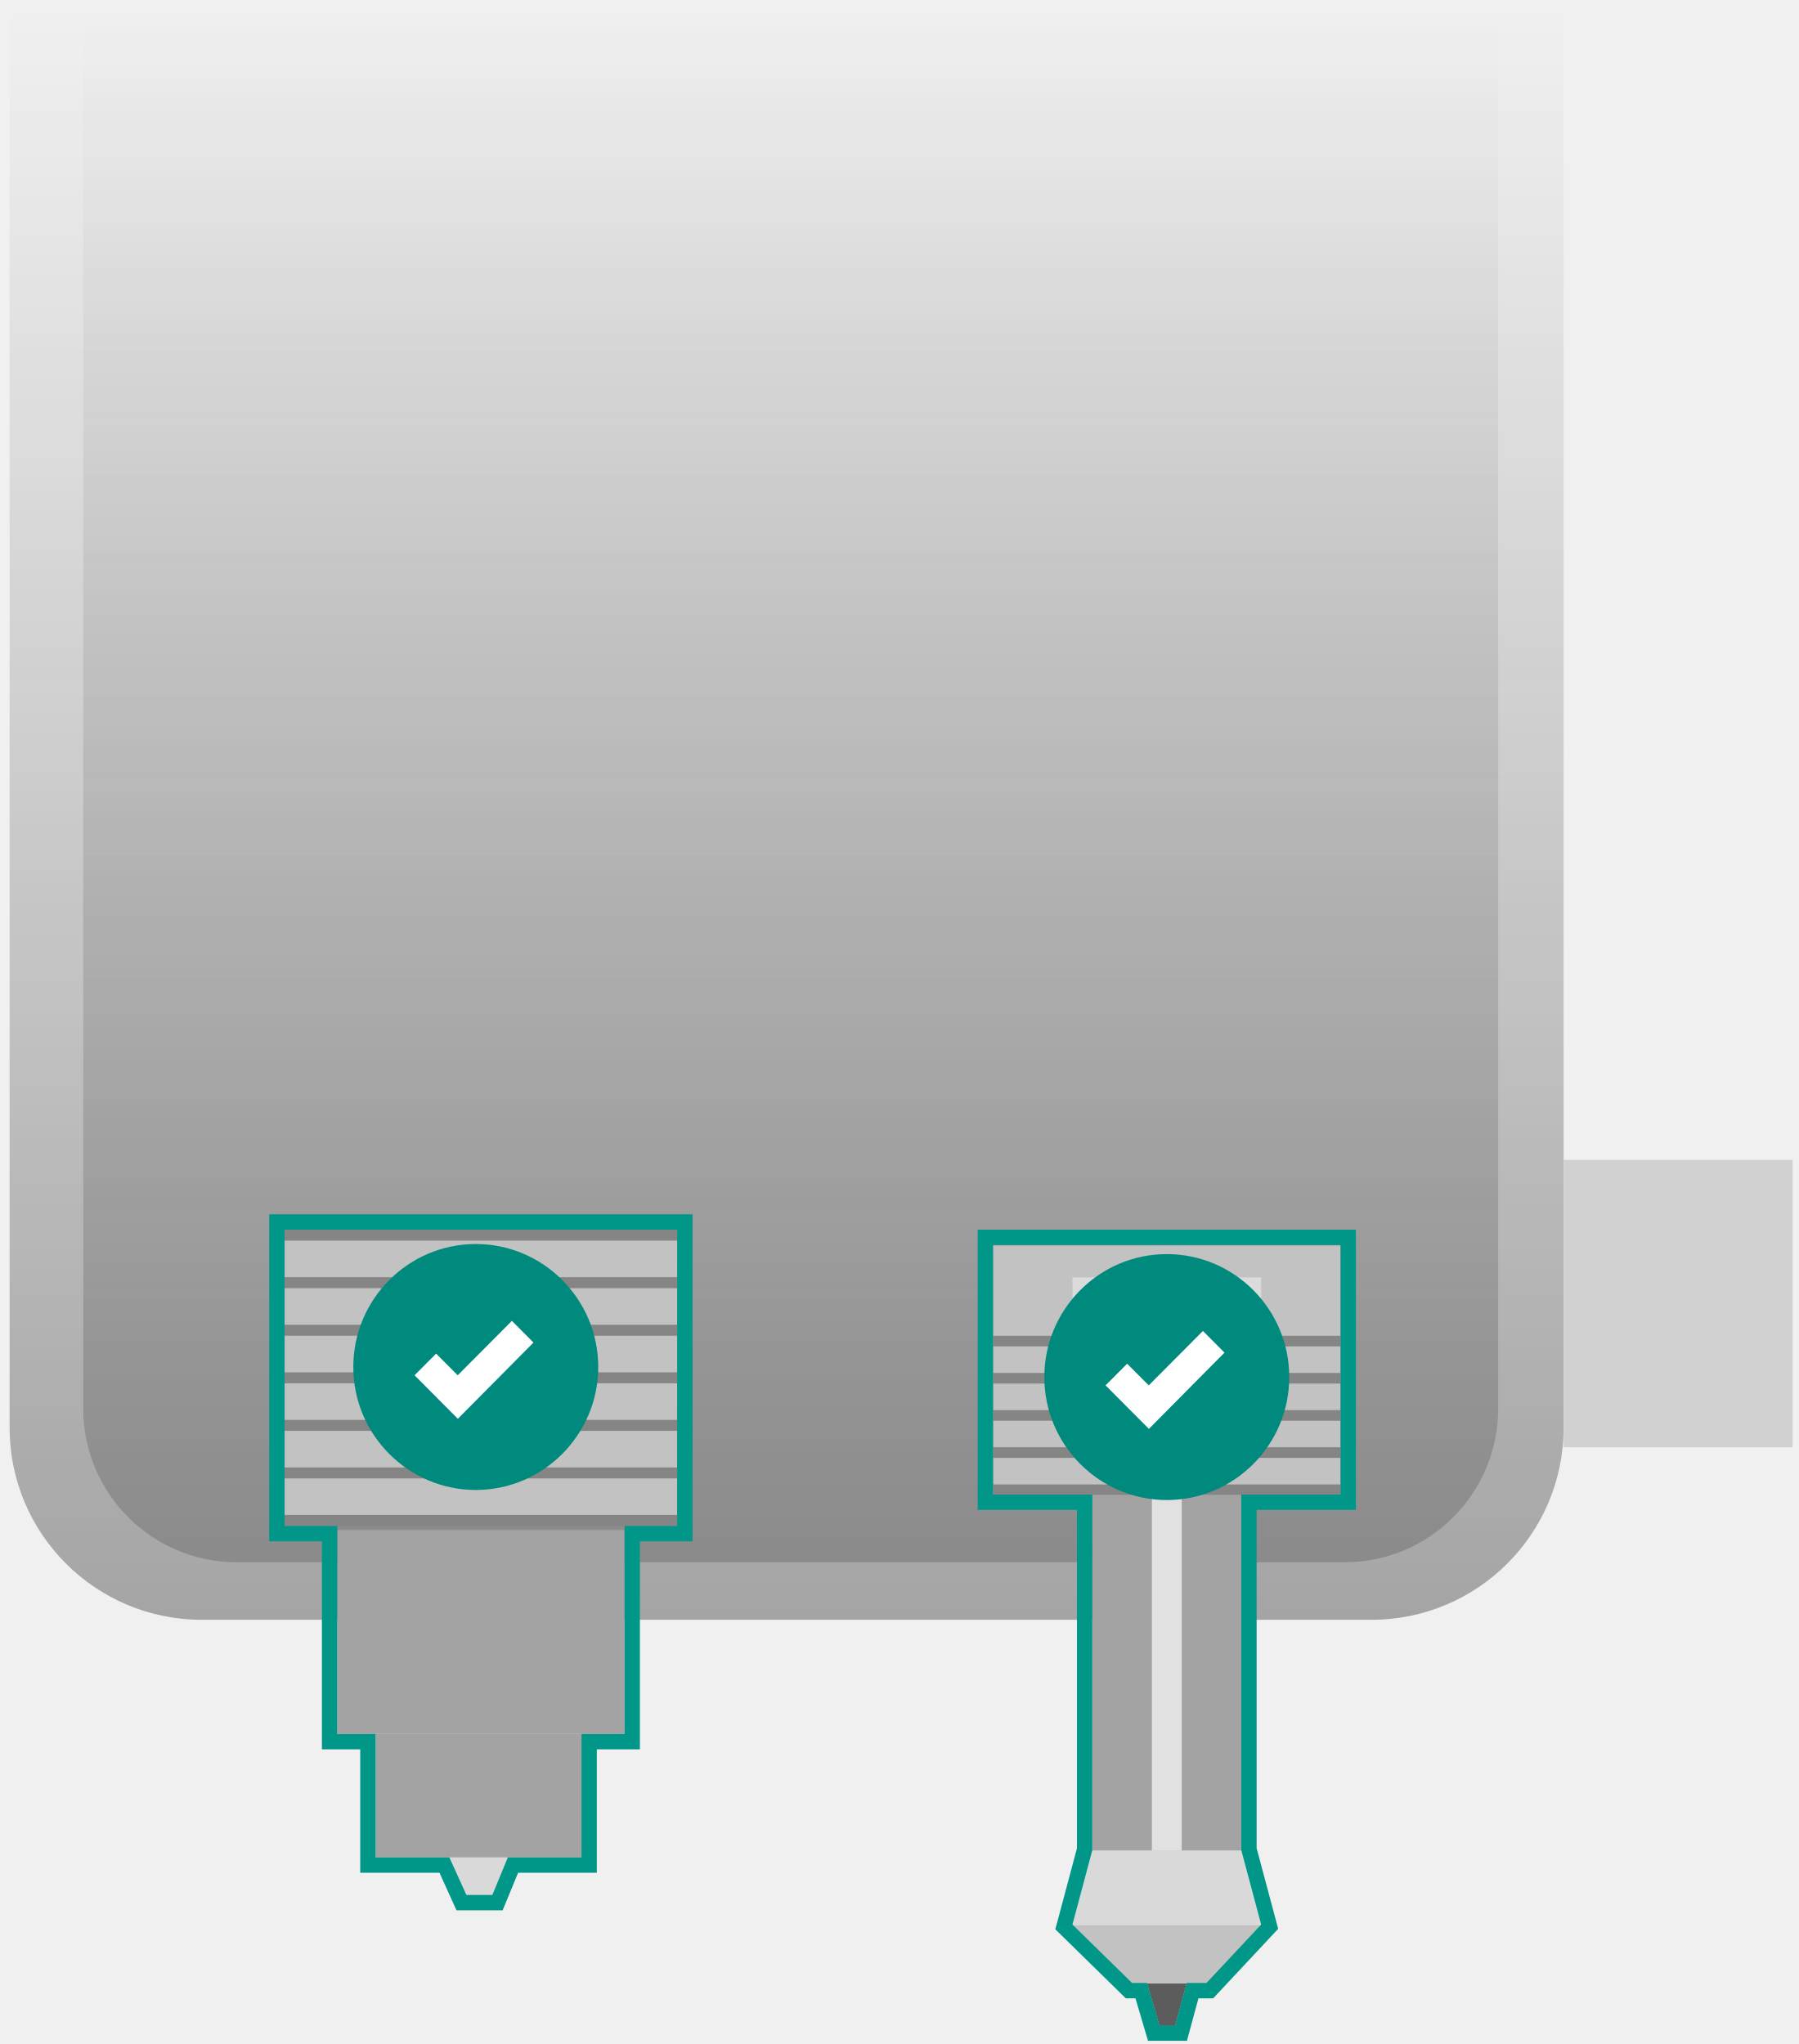
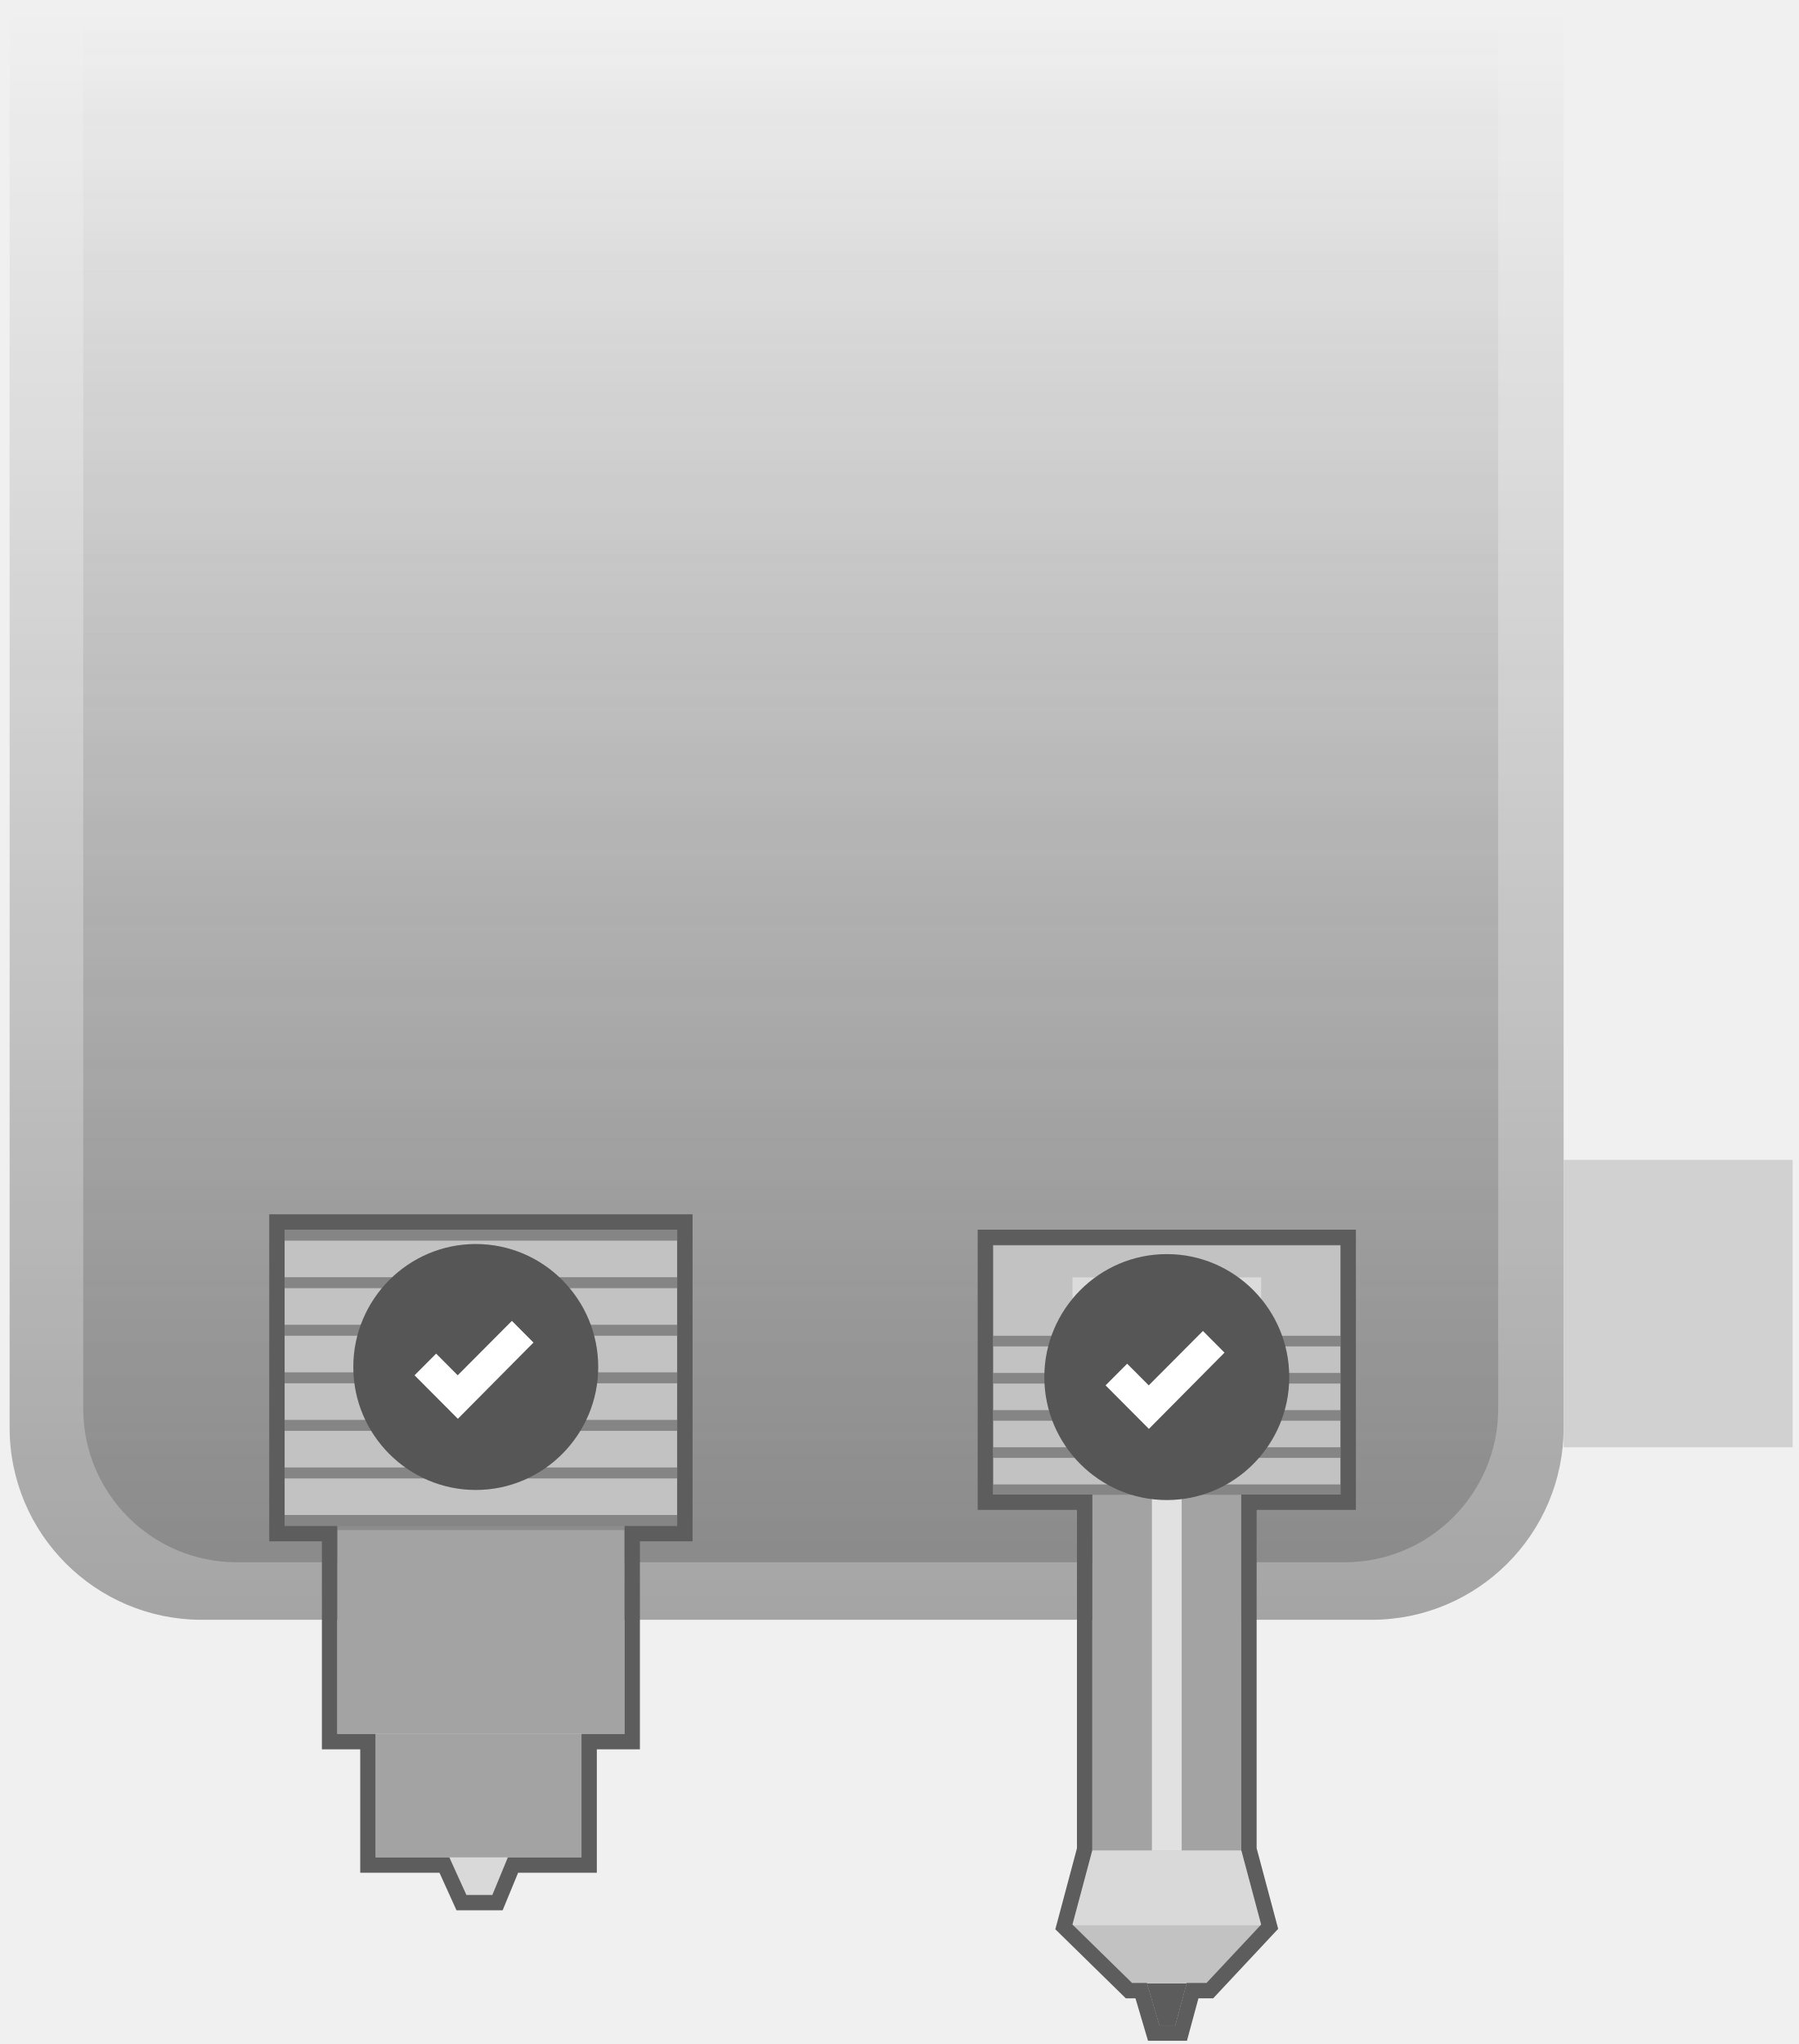
<svg xmlns="http://www.w3.org/2000/svg" width="117" height="133" viewBox="0 0 117 133" fill="none">
  <path d="M0.626 0.653H101.727V92.897C101.727 99.801 96.131 105.397 89.227 105.397H13.126C6.222 105.397 0.626 99.801 0.626 92.897V0.653Z" fill="url(#paint0_linear_3544_2531)" />
  <path d="M5.415 1.187H97.47V91.656C97.47 97.179 92.993 101.656 87.47 101.656H15.415C9.892 101.656 5.415 97.179 5.415 91.656V1.187Z" fill="url(#paint1_linear_3544_2531)" />
  <rect x="101.727" y="75.47" width="14.899" height="18.704" fill="#D1D1D1" />
  <rect x="64.607" y="81.045" width="22.608" height="16.235" fill="#C2C2C2" />
  <rect x="64.607" y="89.335" width="22.608" height="0.691" fill="#858585" />
  <rect x="64.607" y="86.917" width="22.608" height="0.691" fill="#858585" />
  <rect x="64.607" y="91.753" width="22.608" height="0.691" fill="#858585" />
  <rect x="64.607" y="94.171" width="22.608" height="0.691" fill="#858585" />
  <rect x="64.607" y="96.589" width="22.608" height="0.691" fill="#858585" />
  <rect x="71.066" y="97.28" width="9.689" height="23.144" fill="#A3A3A3" />
  <rect x="74.941" y="97.28" width="1.938" height="23.144" fill="#E1E1E1" />
  <rect x="69.774" y="83.117" width="2.584" height="2.763" fill="#DBDBDB" />
  <rect x="79.463" y="83.117" width="2.584" height="2.763" fill="#DBDBDB" />
  <path d="M74.619 129.06H77.203L76.455 131.824L75.435 131.824L74.619 129.06Z" fill="#5C5C5C" />
  <path d="M69.774 125.26H82.047L80.755 120.424H71.066L69.774 125.26Z" fill="#D9D9D9" />
  <path d="M69.774 125.26H82.047L78.495 129.06L73.65 129.06L69.774 125.26Z" fill="#C2C2C2" />
-   <path fill-rule="evenodd" clip-rule="evenodd" d="M88.214 98.248H81.754V120.259L83.156 125.507L82.777 125.911L78.928 130.027H77.969L77.42 132.053L77.221 132.791H74.688L73.871 130.027H73.242L68.657 125.534L68.809 124.971L70.065 120.266V98.248H63.606V80.013H88.214V98.248ZM75.435 131.791H76.455L77.203 129.028H74.619L75.435 131.791ZM69.774 125.229L73.65 129.027H78.494L82.047 125.229L80.755 120.393H71.066L69.774 125.229ZM64.606 97.248H71.065V120.392H80.754V97.248H87.214V81.013H64.606V97.248Z" fill="#009688" />
-   <path d="M67.943 89.604C67.943 85.204 71.51 81.603 75.91 81.603C80.31 81.603 83.876 85.204 83.876 89.604C83.876 94.004 80.31 97.605 75.91 97.605C71.51 97.605 67.943 94.004 67.943 89.604Z" fill="#009688" />
+   <path fill-rule="evenodd" clip-rule="evenodd" d="M88.214 98.248H81.754V120.259L83.156 125.507L82.777 125.911L78.928 130.027H77.969L77.42 132.053L77.221 132.791H74.688L73.871 130.027H73.242L68.657 125.534L68.809 124.971L70.065 120.266V98.248H63.606V80.013H88.214V98.248ZM75.435 131.791H76.455L77.203 129.028H74.619L75.435 131.791ZM69.774 125.229L73.65 129.027H78.494L82.047 125.229L80.755 120.393H71.066L69.774 125.229ZM64.606 97.248H71.065V120.392H80.754V97.248H87.214V81.013H64.606V97.248Z" fill="#5D5D5D" />
+   <path d="M67.943 89.604C67.943 85.204 71.51 81.603 75.91 81.603C80.31 81.603 83.876 85.204 83.876 89.604C83.876 94.004 80.31 97.605 75.91 97.605C71.51 97.605 67.943 94.004 67.943 89.604Z" fill="#5D5D5D" />
  <path d="M67.943 89.604C67.943 85.204 71.51 81.603 75.91 81.603C80.31 81.603 83.876 85.204 83.876 89.604C83.876 94.004 80.31 97.605 75.91 97.605C71.51 97.605 67.943 94.004 67.943 89.604Z" fill="black" fill-opacity="0.08" />
  <path d="M74.745 92.975L71.927 90.144L73.331 88.734L74.735 90.144L78.26 86.604L79.664 88.014L74.745 92.975Z" fill="white" />
  <path d="M18.516 80.013H44.057V98.578H18.516V80.013Z" fill="#C2C2C2" />
  <path d="M18.516 80.013H44.057V80.727H18.516V80.013Z" fill="#858585" />
  <path d="M18.516 83.107H44.057V83.821H18.516V83.107Z" fill="#858585" />
  <path d="M18.516 86.2H44.057V86.914H18.516V86.2Z" fill="#858585" />
  <path d="M18.516 89.296H44.057V90.009H18.516V89.296Z" fill="#858585" />
  <path d="M18.516 92.39H44.057V93.104H18.516V92.39Z" fill="#858585" />
  <path d="M18.516 95.485H44.057V96.199H18.516V95.485Z" fill="#858585" />
  <path d="M18.516 98.578H44.057V99.292H18.516V98.578Z" fill="#858585" />
  <path d="M29.106 120.573H33.156L32.031 123.299H30.344L29.106 120.573Z" fill="#D9D9D9" />
  <path d="M21.942 99.562H40.631V112.827H21.942V99.562Z" fill="#A3A3A3" />
  <path d="M24.436 112.827H37.829V120.856H24.436V112.827Z" fill="#A3A3A3" />
-   <path d="M18.516 80.013V99.292H21.942V112.827H24.436V120.856H29.235L30.344 123.3H32.031L33.038 120.856H37.829V112.827H40.631V99.292H44.057V80.013H18.516ZM45.057 100.292H41.631V113.827H38.829V121.856H33.708L32.701 124.3H29.699L28.591 121.856H23.436V113.827H20.942V100.292H17.516V79.013H45.057V100.292Z" fill="#009688" />
-   <path d="M22.986 88.948C22.986 84.548 26.553 80.947 30.953 80.947C35.353 80.947 38.919 84.548 38.919 88.948C38.919 93.347 35.353 96.949 30.953 96.949C26.553 96.949 22.986 93.347 22.986 88.948Z" fill="#009688" />
+   <path d="M18.516 80.013V99.292H21.942V112.827H24.436V120.856H29.235L30.344 123.3H32.031L33.038 120.856H37.829V112.827H40.631V99.292H44.057V80.013H18.516ZM45.057 100.292H41.631V113.827H38.829V121.856H33.708L32.701 124.3H29.699L28.591 121.856H23.436V113.827H20.942V100.292H17.516V79.013H45.057V100.292Z" fill="#5D5D5D" />
+   <path d="M22.986 88.948C22.986 84.548 26.553 80.947 30.953 80.947C35.353 80.947 38.919 84.548 38.919 88.948C38.919 93.347 35.353 96.949 30.953 96.949C26.553 96.949 22.986 93.347 22.986 88.948Z" fill="#5D5D5D" />
  <path d="M22.986 88.948C22.986 84.548 26.553 80.947 30.953 80.947C35.353 80.947 38.919 84.548 38.919 88.948C38.919 93.347 35.353 96.949 30.953 96.949C26.553 96.949 22.986 93.347 22.986 88.948Z" fill="black" fill-opacity="0.08" />
  <path d="M29.788 92.318L26.97 89.488L28.374 88.078L29.778 89.488L33.303 85.947L34.707 87.358L29.788 92.318Z" fill="white" />
  <defs>
    <linearGradient id="paint0_linear_3544_2531" x1="51.177" y1="0.653" x2="51.177" y2="105.397" gradientUnits="userSpaceOnUse">
      <stop stop-color="#333333" stop-opacity="0" />
      <stop offset="1" stop-color="#333333" stop-opacity="0.4" />
    </linearGradient>
    <linearGradient id="paint1_linear_3544_2531" x1="51.443" y1="1.187" x2="51.443" y2="101.656" gradientUnits="userSpaceOnUse">
      <stop stop-color="#474747" stop-opacity="0" />
      <stop offset="1" stop-color="#474747" stop-opacity="0.3" />
    </linearGradient>
  </defs>
</svg>
